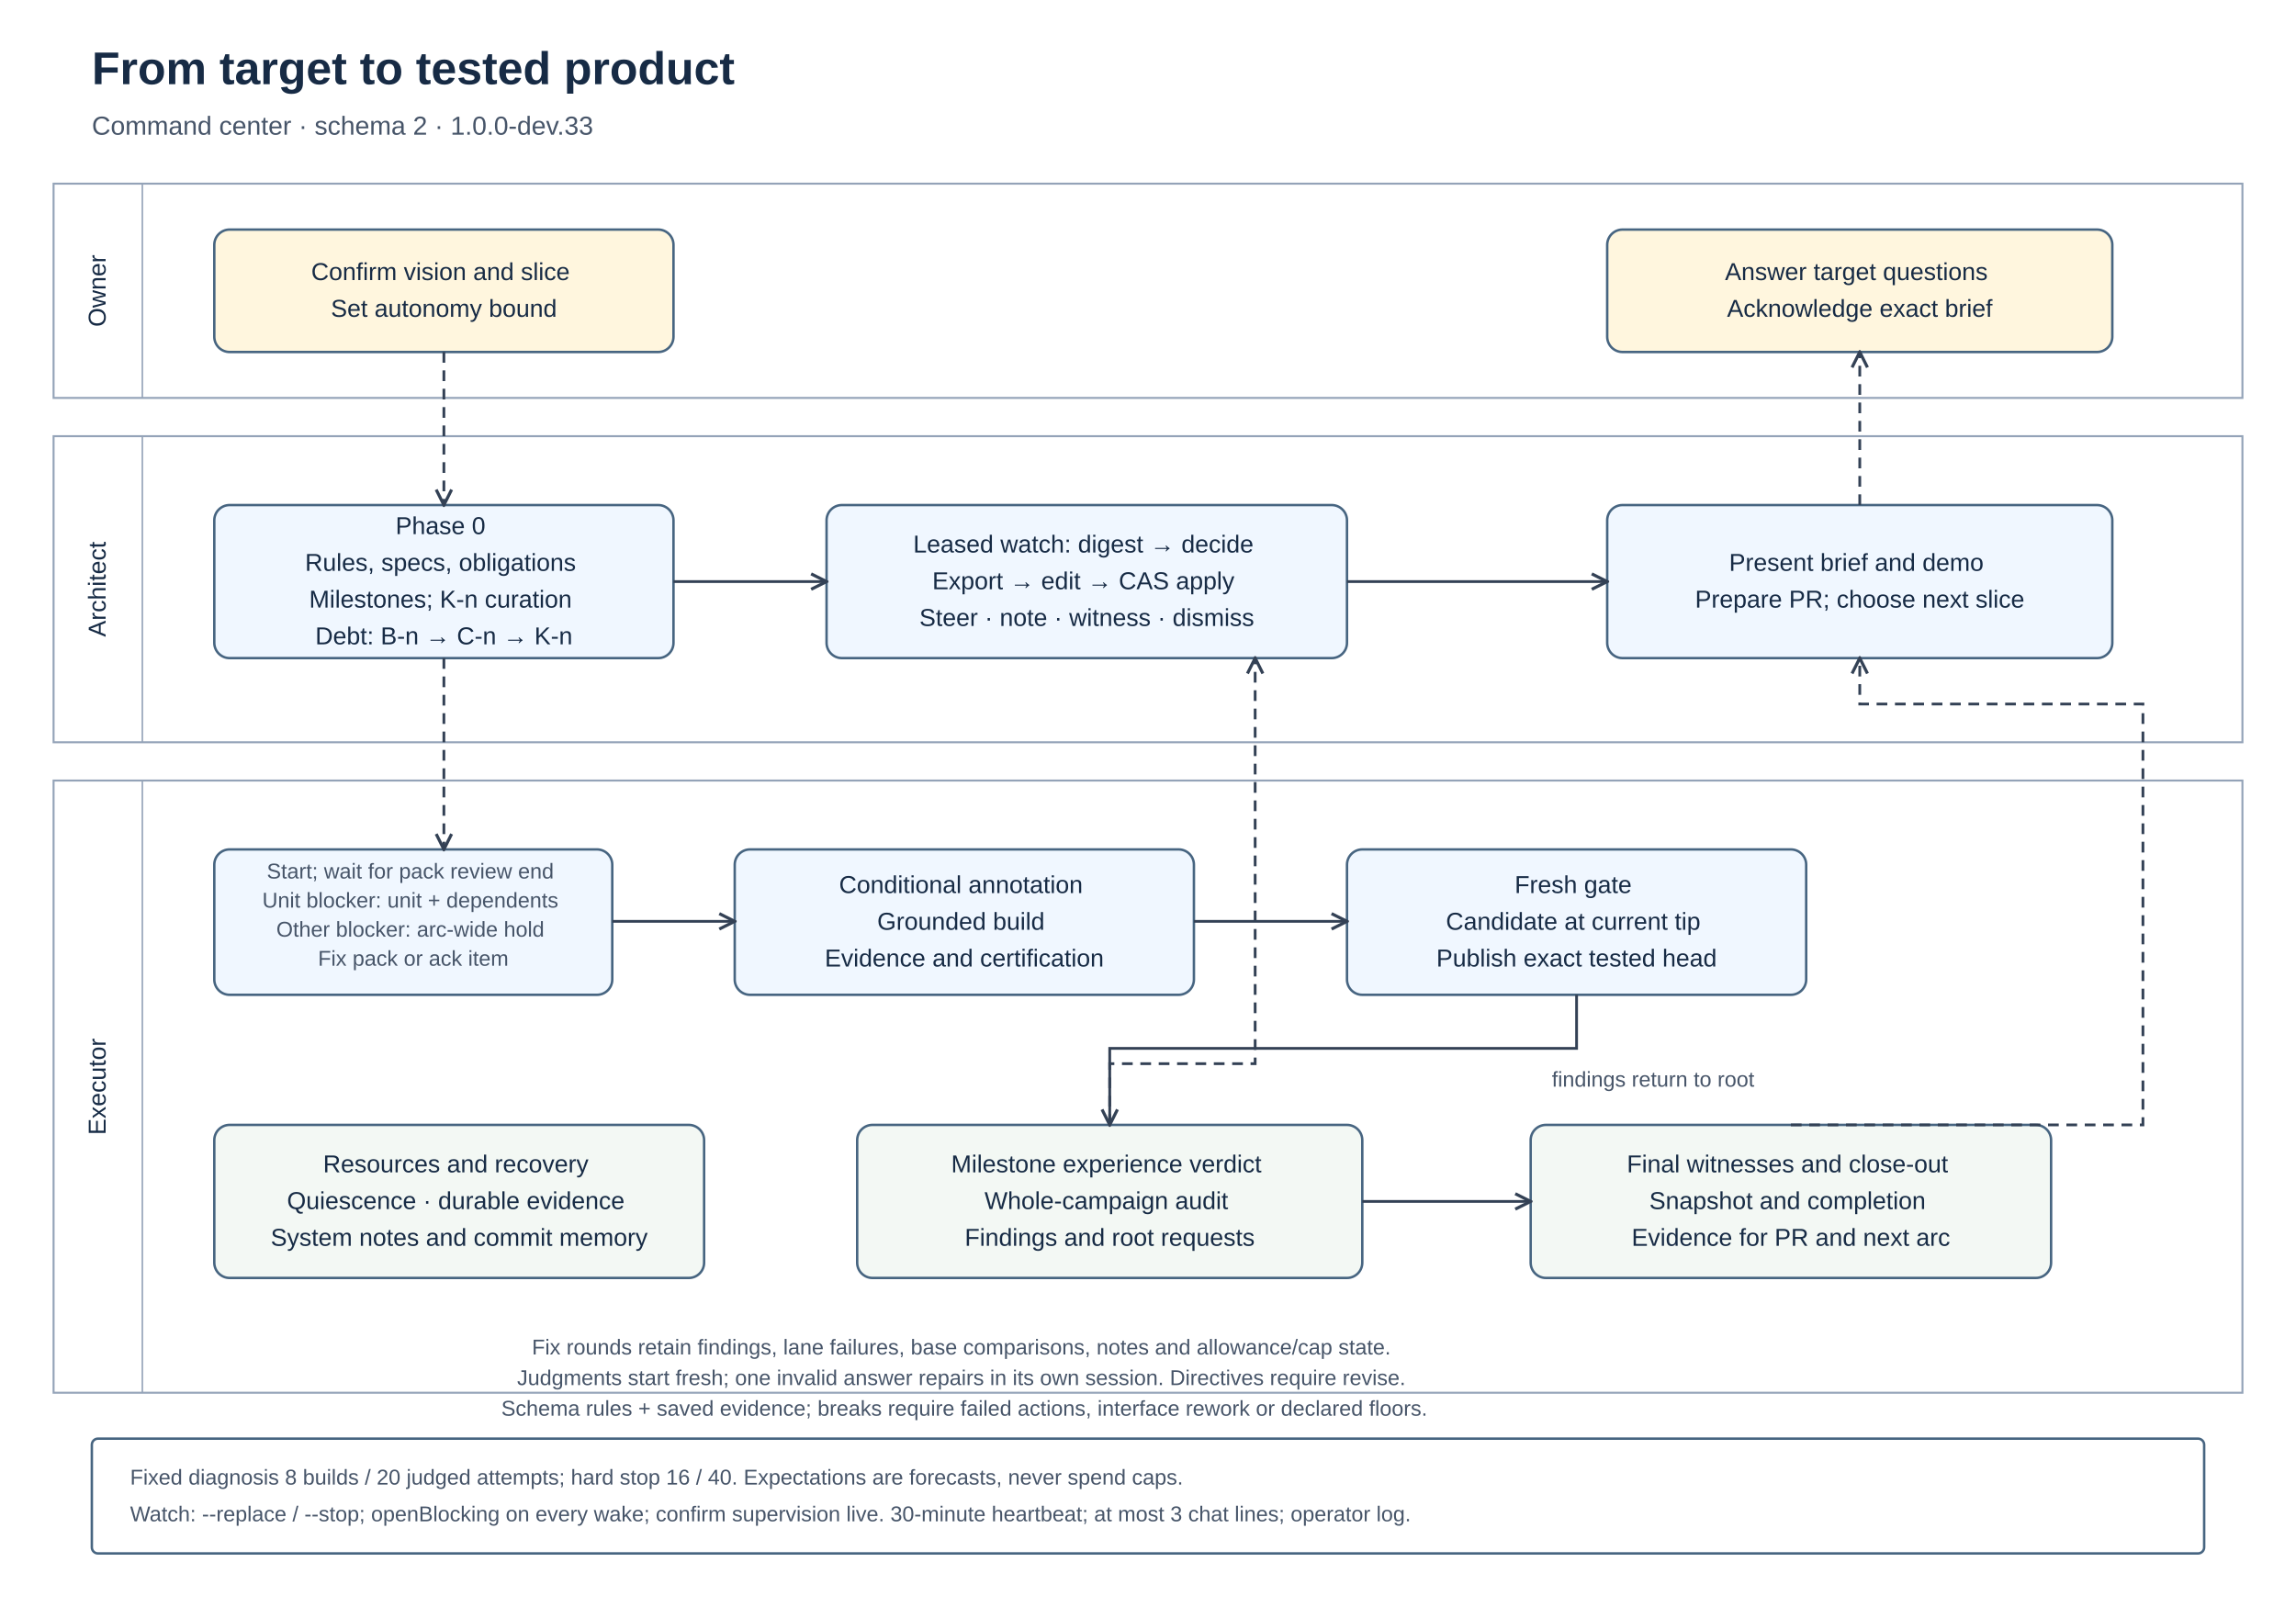
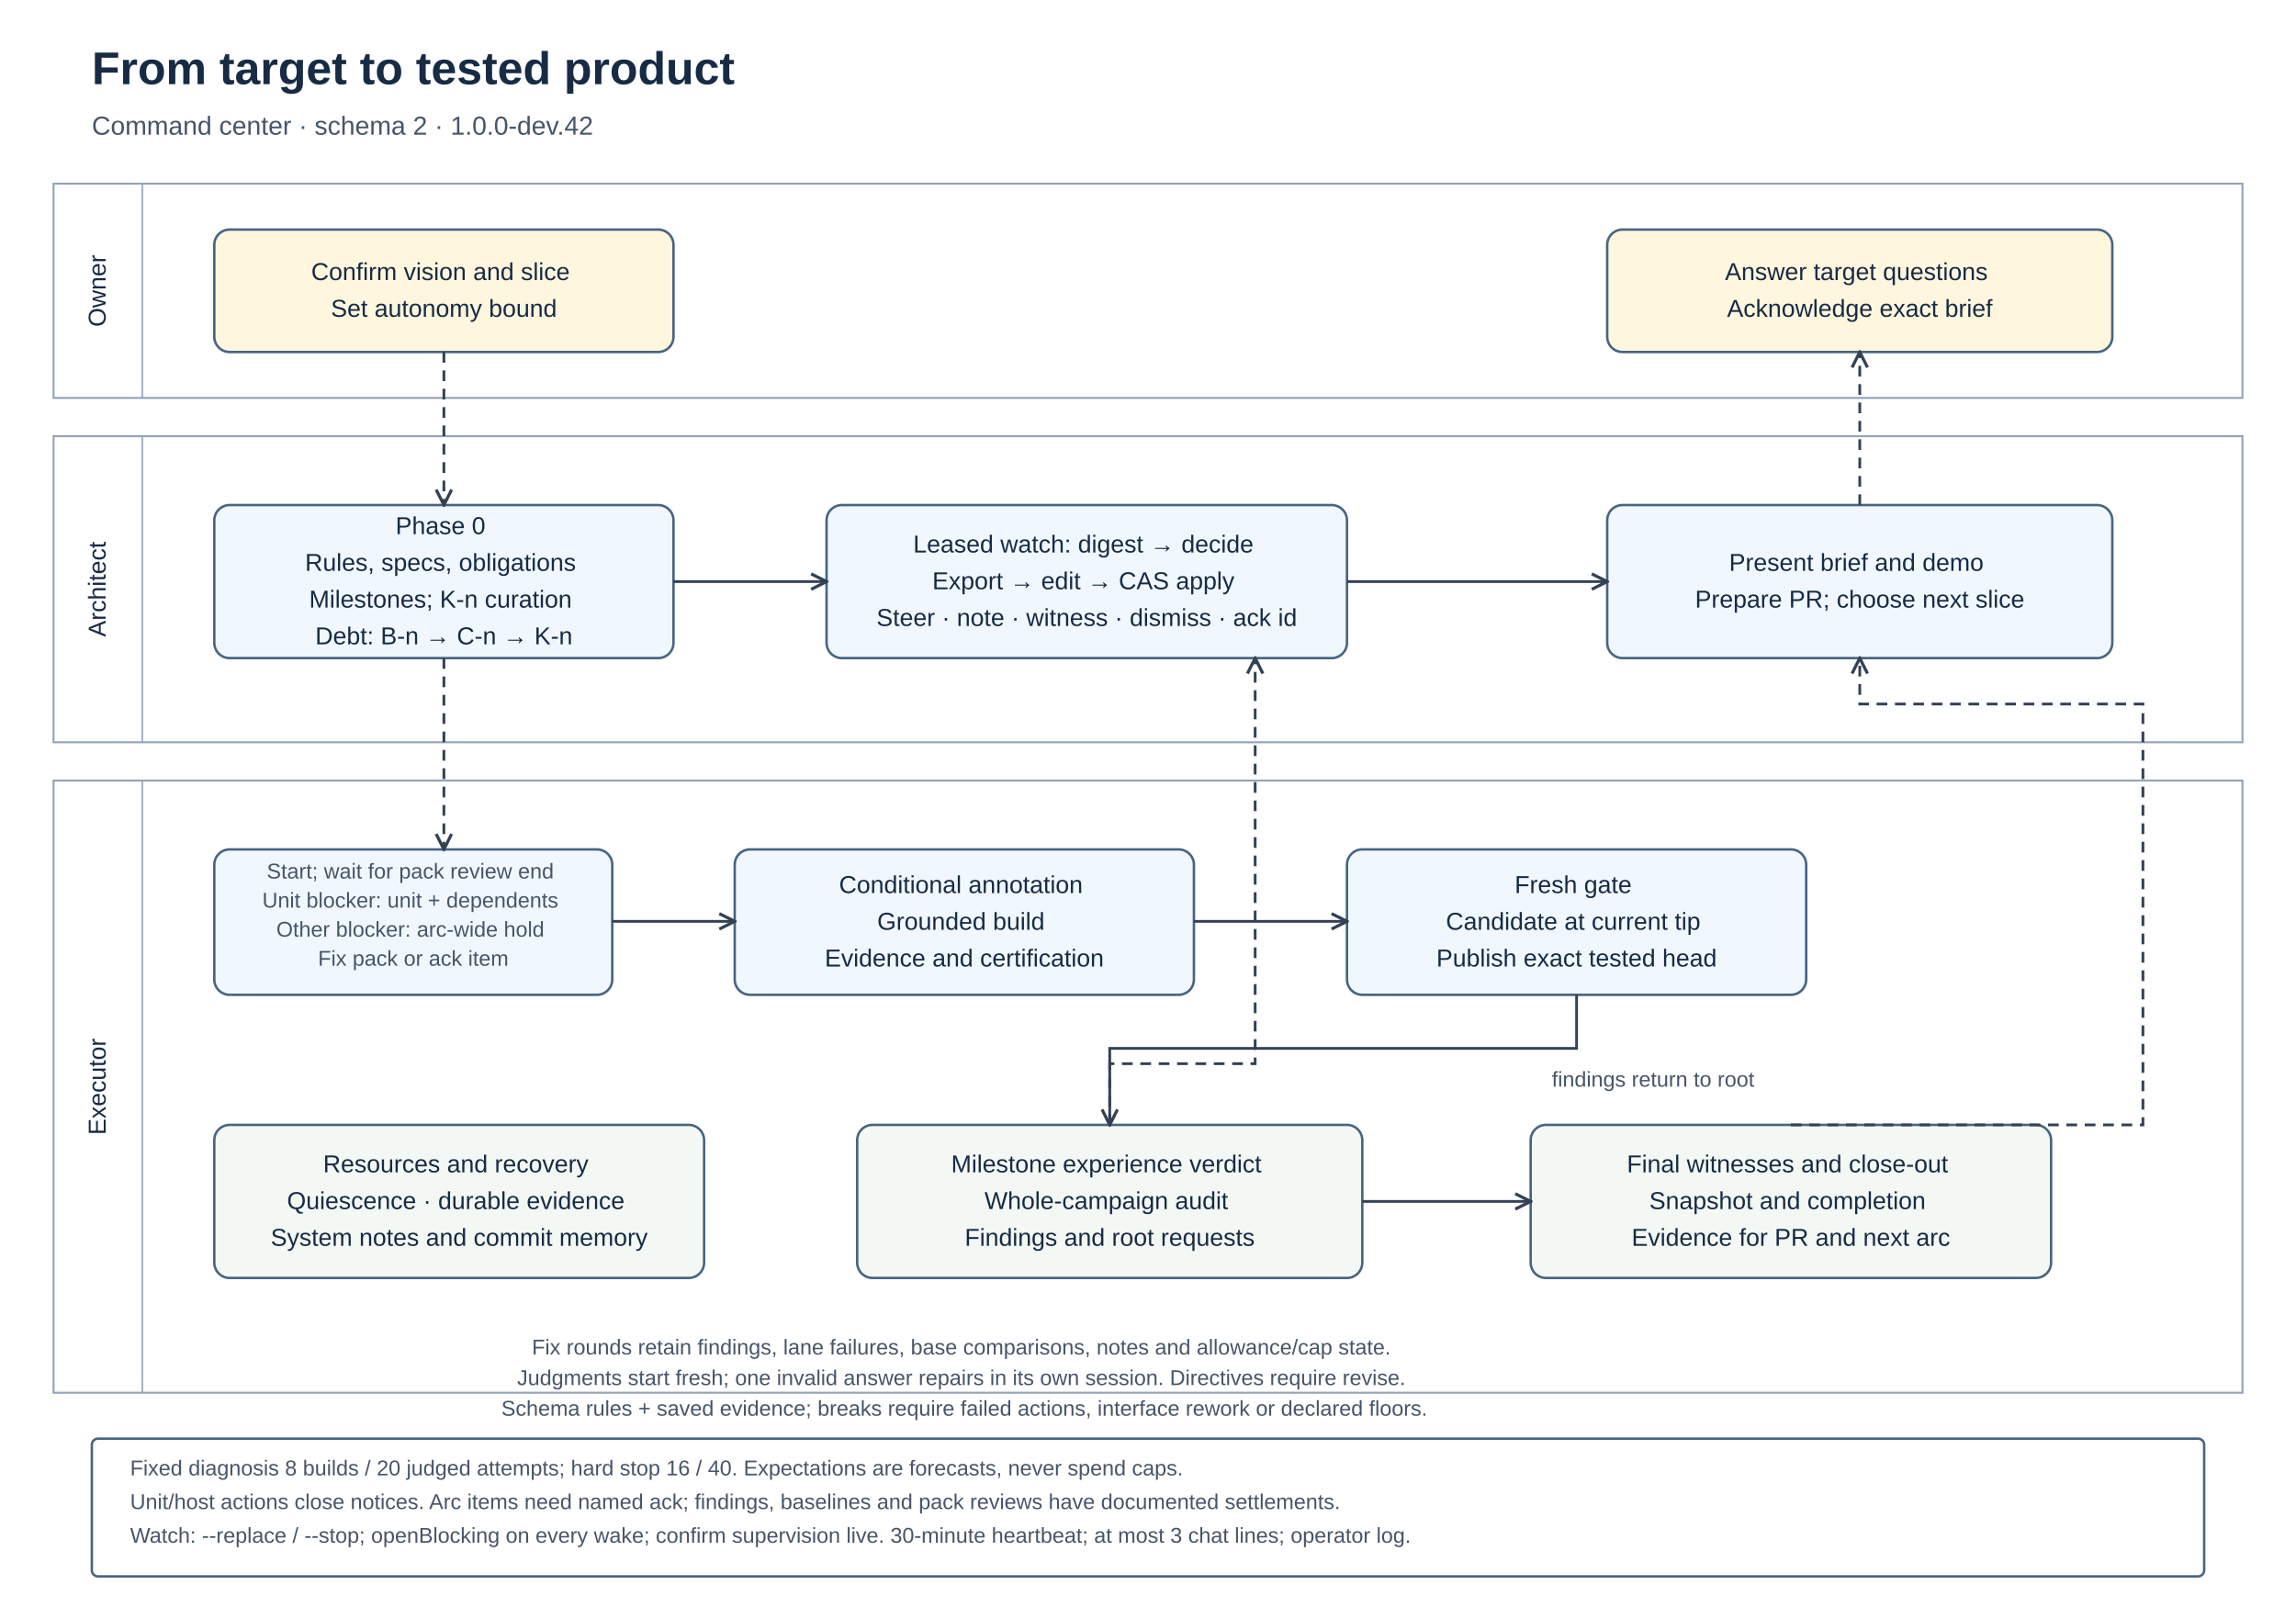
<svg xmlns="http://www.w3.org/2000/svg" width="1500" height="1050" viewBox="0 0 1500 1050" role="img" aria-labelledby="title desc">
  <defs>
    <marker id="arrow" viewBox="0 0 10 10" refX="9" refY="5" markerWidth="7" markerHeight="7" orient="auto-start-reverse">
      <path d="M 1 1 L 9 5 L 1 9" fill="none" stroke="#334155" stroke-width="1.6" />
    </marker>
  </defs>
  <style>text{font-family:Arial,Helvetica,sans-serif;fill:#172b45} .title{font-size:30px;font-weight:700}.sub{font-size:17px;fill:#475569}.label{font-size:16px}.small{font-size:14px;fill:#475569}.task{stroke:#476581;stroke-width:1.6}.edge{fill:none;stroke:#334155;stroke-width:1.8;marker-end:url(#arrow)}.msg{stroke-dasharray:7 5}.pool{fill:#fff;stroke:#94a3b8;stroke-width:1.3}</style>
  <rect width="1500" height="1050" fill="#fff" />
  <text x="60" y="55" class="title" text-anchor="start">
    <tspan x="60" dy="0">From target to tested product</tspan>
  </text>
  <text x="60" y="88" class="sub" text-anchor="start">
-     <tspan x="60" dy="0">Command center · schema 2 · 1.0.0-dev.33</tspan>
+     <tspan x="60" dy="0">Command center · schema 2 · 1.0.0-dev.42</tspan>
  </text>
  <rect x="35" y="120" width="1430" height="140" class="pool" />
  <path d="M93 120V260" stroke="#94a3b8" />
  <text transform="translate(69 190.0) rotate(-90)" text-anchor="middle" class="label">Owner</text>
  <rect x="35" y="285" width="1430" height="200" class="pool" />
  <path d="M93 285V485" stroke="#94a3b8" />
  <text transform="translate(69 385.0) rotate(-90)" text-anchor="middle" class="label">Architect</text>
  <rect x="35" y="510" width="1430" height="400" class="pool" />
  <path d="M93 510V910" stroke="#94a3b8" />
  <text transform="translate(69 710.0) rotate(-90)" text-anchor="middle" class="label">Executor</text>
  <rect x="140" y="150" width="300" height="80" rx="10" fill="#fff6de" class="task" />
  <text x="290.0" y="183.0" class="label" text-anchor="middle">
    <tspan x="290.0" dy="0">Confirm vision and slice</tspan>
    <tspan x="290.0" dy="24">Set autonomy bound</tspan>
  </text>
  <rect x="1050" y="150" width="330" height="80" rx="10" fill="#fff6de" class="task" />
  <text x="1215.0" y="183.0" class="label" text-anchor="middle">
    <tspan x="1215.0" dy="0">Answer target questions</tspan>
    <tspan x="1215.0" dy="24">Acknowledge exact brief</tspan>
  </text>
  <rect x="140" y="330" width="300" height="100" rx="10" fill="#f0f7ff" class="task" />
  <text x="290.0" y="349.0" class="label" text-anchor="middle">
    <tspan x="290.0" dy="0">Phase 0</tspan>
    <tspan x="290.0" dy="24">Rules, specs, obligations</tspan>
    <tspan x="290.0" dy="24">Milestones; K-n curation</tspan>
    <tspan x="290.0" dy="24">Debt: B-n → C-n → K-n</tspan>
  </text>
  <rect x="540" y="330" width="340" height="100" rx="10" fill="#f0f7ff" class="task" />
  <text x="710.0" y="361.0" class="label" text-anchor="middle">
    <tspan x="710.0" dy="0">Leased watch: digest → decide</tspan>
    <tspan x="710.0" dy="24">Export → edit → CAS apply</tspan>
-     <tspan x="710.0" dy="24">Steer · note · witness · dismiss</tspan>
+     <tspan x="710.0" dy="24">Steer · note · witness · dismiss · ack id</tspan>
  </text>
  <rect x="1050" y="330" width="330" height="100" rx="10" fill="#f0f7ff" class="task" />
  <text x="1215.0" y="373.0" class="label" text-anchor="middle">
    <tspan x="1215.0" dy="0">Present brief and demo</tspan>
    <tspan x="1215.0" dy="24">Prepare PR; choose next slice</tspan>
  </text>
  <polyline points="290,230 290,330" class="edge msg" />
  <polyline points="1215,330 1215,230" class="edge msg" />
  <polyline points="440,380 540,380" class="edge" />
  <polyline points="880,380 1050,380" class="edge" />
  <rect x="140" y="555" width="260" height="95" rx="10" fill="#f0f7ff" class="task" />
  <text x="270.0" y="574" class="small" text-anchor="middle">
    <tspan x="270.0" dy="0">Start; wait for pack review end</tspan>
    <tspan x="270.0" dy="19">Unit blocker: unit + dependents</tspan>
    <tspan x="270.0" dy="19">Other blocker: arc-wide hold</tspan>
    <tspan x="270.0" dy="19">Fix pack or ack item</tspan>
  </text>
  <rect x="480" y="555" width="300" height="95" rx="10" fill="#f0f7ff" class="task" />
  <text x="630.0" y="583.5" class="label" text-anchor="middle">
    <tspan x="630.0" dy="0">Conditional annotation</tspan>
    <tspan x="630.0" dy="24">Grounded build</tspan>
    <tspan x="630.0" dy="24">Evidence and certification</tspan>
  </text>
  <rect x="880" y="555" width="300" height="95" rx="10" fill="#f0f7ff" class="task" />
  <text x="1030.0" y="583.5" class="label" text-anchor="middle">
    <tspan x="1030.0" dy="0">Fresh gate</tspan>
    <tspan x="1030.0" dy="24">Candidate at current tip</tspan>
    <tspan x="1030.0" dy="24">Publish exact tested head</tspan>
  </text>
  <polyline points="290,430 290,555" class="edge msg" />
  <polyline points="400,602 480,602" class="edge" />
  <polyline points="780,602 880,602" class="edge" />
  <rect x="140" y="735" width="320" height="100" rx="10" fill="#f3f8f4" class="task" />
  <text x="300.0" y="766.0" class="label" text-anchor="middle">
    <tspan x="300.0" dy="0">Resources and recovery</tspan>
    <tspan x="300.0" dy="24">Quiescence · durable evidence</tspan>
    <tspan x="300.0" dy="24">System notes and commit memory</tspan>
  </text>
  <rect x="560" y="735" width="330" height="100" rx="10" fill="#f3f8f4" class="task" />
  <text x="725.0" y="766.0" class="label" text-anchor="middle">
    <tspan x="725.0" dy="0">Milestone experience verdict</tspan>
    <tspan x="725.0" dy="24">Whole-campaign audit</tspan>
    <tspan x="725.0" dy="24">Findings and root requests</tspan>
  </text>
  <rect x="1000" y="735" width="340" height="100" rx="10" fill="#f3f8f4" class="task" />
  <text x="1170.0" y="766.0" class="label" text-anchor="middle">
    <tspan x="1170.0" dy="0">Final witnesses and close-out</tspan>
    <tspan x="1170.0" dy="24">Snapshot and completion</tspan>
    <tspan x="1170.0" dy="24">Evidence for PR and next arc</tspan>
  </text>
  <polyline points="1030,650 1030,685 725,685 725,735" class="edge" />
  <polyline points="890,785 1000,785" class="edge" />
  <polyline points="1170,735 1400,735 1400,460 1215,460 1215,430" class="edge msg" />
  <polyline points="725,735 725,695 820,695 820,430" class="edge msg" />
  <text x="1080" y="710" class="small" text-anchor="middle">
    <tspan x="1080" dy="0">findings return to root</tspan>
  </text>
  <text x="630" y="885" class="small" text-anchor="middle">
    <tspan x="630" dy="0">Fix rounds retain findings, lane failures, base comparisons, notes and allowance/cap state.</tspan>
    <tspan x="630" dy="20">Judgments start fresh; one invalid answer repairs in its own session. Directives require revise.</tspan>
    <tspan x="630" dy="20">Schema rules + saved evidence; breaks require failed actions, interface rework or declared floors.</tspan>
  </text>
-   <rect x="60" y="940" width="1380" height="75" rx="4" fill="#fff" class="task" />
-   <text x="85" y="970" class="small" text-anchor="start">
+   <rect x="60" y="940" width="1380" height="90" rx="4" fill="#fff" class="task" />
+   <text x="85" y="964" class="small" text-anchor="start">
    <tspan x="85" dy="0">Fixed diagnosis 8 builds / 20 judged attempts; hard stop 16 / 40. Expectations are forecasts, never spend caps.</tspan>
-     <tspan x="85" dy="24">Watch: --replace / --stop; openBlocking on every wake; confirm supervision live. 30-minute heartbeat; at most 3 chat lines; operator log.</tspan>
+     <tspan x="85" dy="22">Unit/host actions close notices. Arc items need named ack; findings, baselines and pack reviews have documented settlements.</tspan>
+     <tspan x="85" dy="22">Watch: --replace / --stop; openBlocking on every wake; confirm supervision live. 30-minute heartbeat; at most 3 chat lines; operator log.</tspan>
  </text>
</svg>
